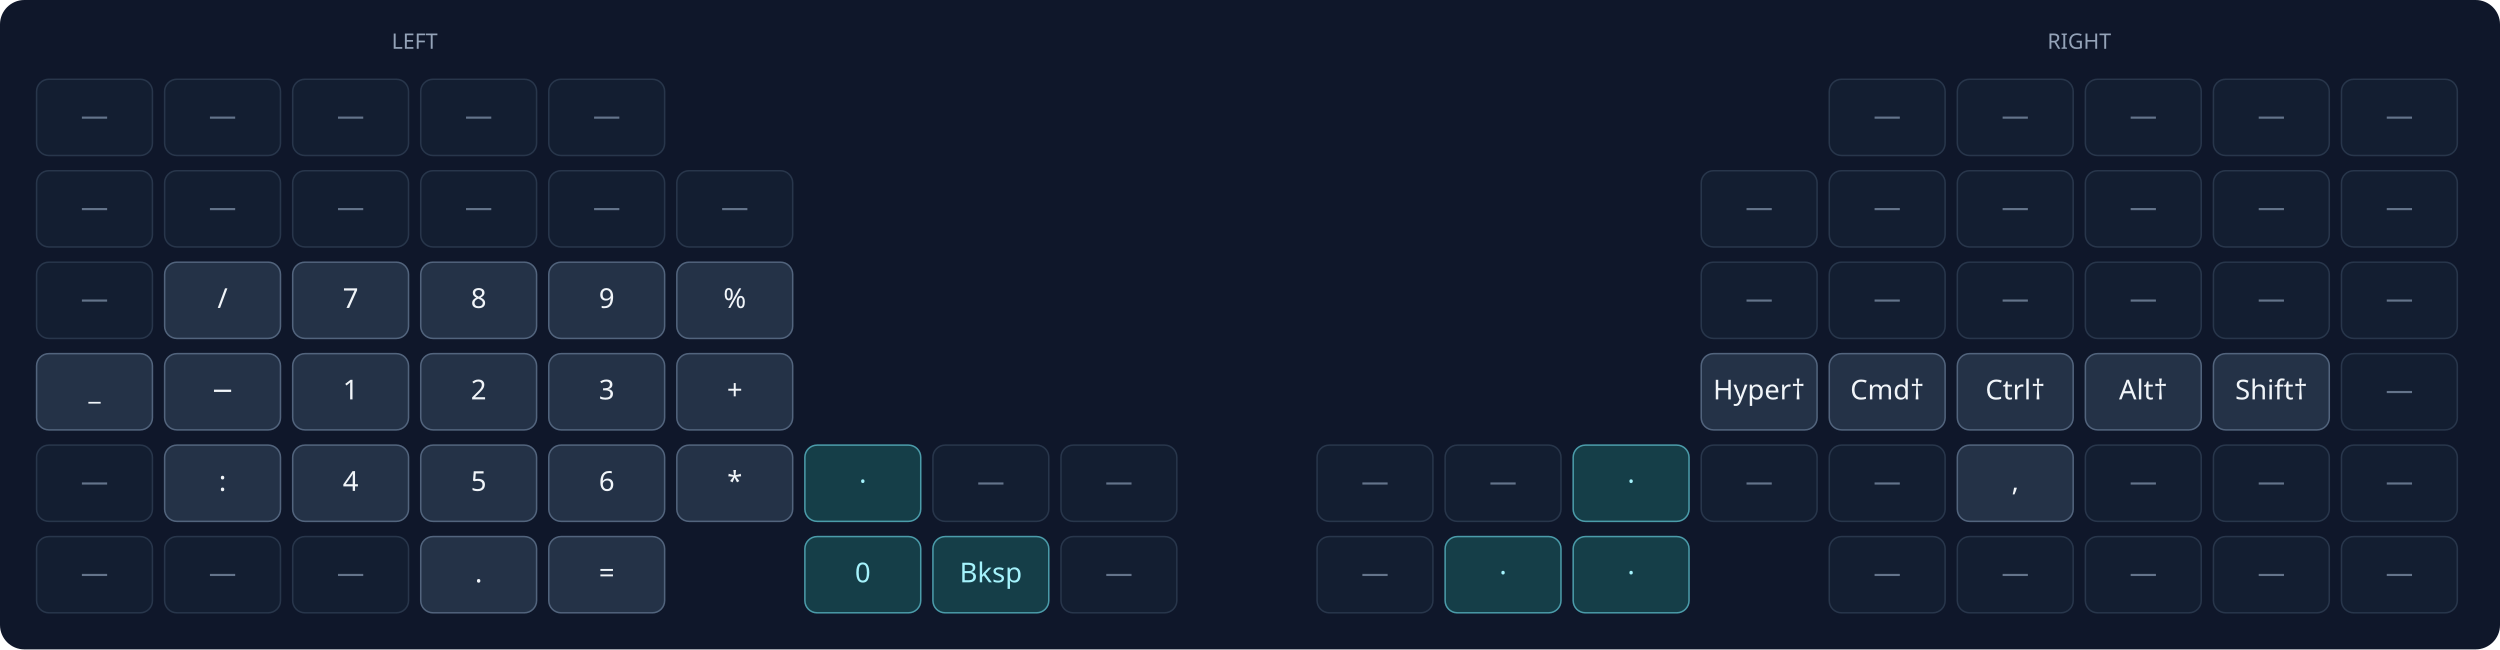
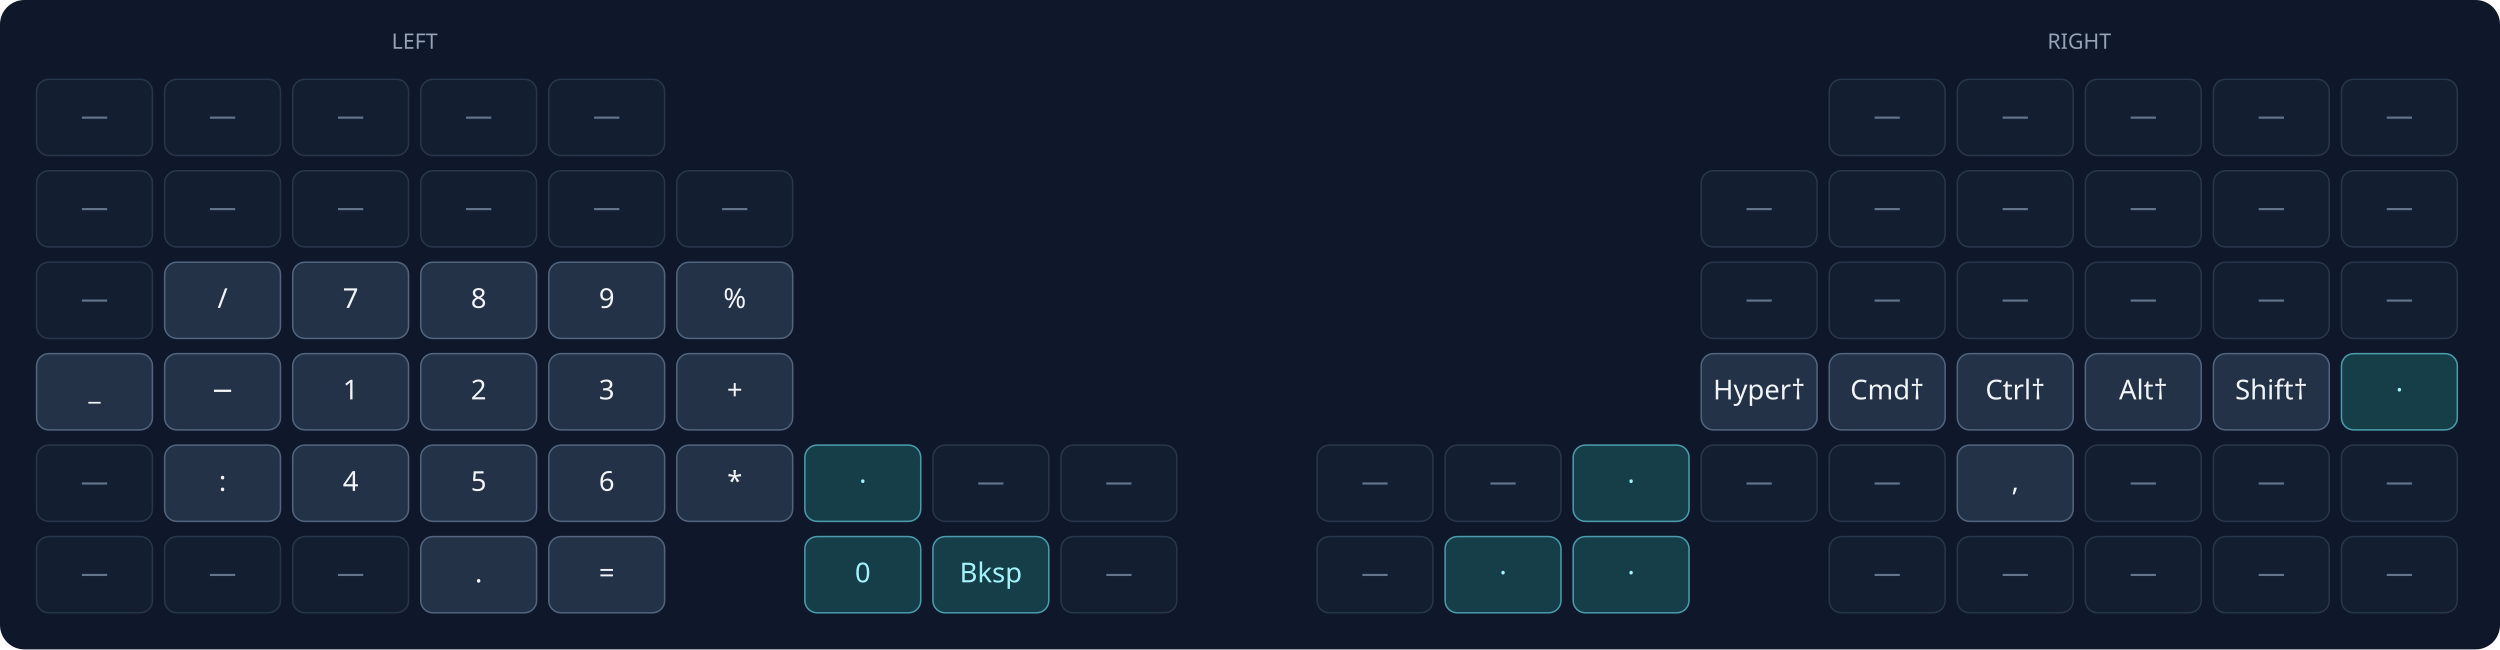
<svg xmlns="http://www.w3.org/2000/svg" width="1640" height="426" viewBox="0 0 1640 426" role="img" aria-labelledby="title desc">
  <rect width="1640" height="426" rx="16" fill="#0f172a" />
  <g font-family="system-ui, sans-serif" text-anchor="middle">
    <text x="272" y="32" fill="#94a3b8" font-size="14">LEFT</text>
    <text x="1364" y="32" fill="#94a3b8" font-size="14">RIGHT</text>
    <g data-position="0" data-binding="&amp;none">
      <rect x="24" y="52" width="76" height="50" rx="8" fill="#131e31" stroke="#28364b" />
      <text x="62" y="82" fill="#64748b" font-size="18">—</text>
    </g>
    <g data-position="1" data-binding="&amp;none">
      <rect x="108" y="52" width="76" height="50" rx="8" fill="#131e31" stroke="#28364b" />
      <text x="146" y="82" fill="#64748b" font-size="18">—</text>
    </g>
    <g data-position="2" data-binding="&amp;none">
      <rect x="192" y="52" width="76" height="50" rx="8" fill="#131e31" stroke="#28364b" />
      <text x="230" y="82" fill="#64748b" font-size="18">—</text>
    </g>
    <g data-position="3" data-binding="&amp;none">
      <rect x="276" y="52" width="76" height="50" rx="8" fill="#131e31" stroke="#28364b" />
      <text x="314" y="82" fill="#64748b" font-size="18">—</text>
    </g>
    <g data-position="4" data-binding="&amp;none">
      <rect x="360" y="52" width="76" height="50" rx="8" fill="#131e31" stroke="#28364b" />
      <text x="398" y="82" fill="#64748b" font-size="18">—</text>
    </g>
    <g data-position="5" data-binding="&amp;none">
      <rect x="1200" y="52" width="76" height="50" rx="8" fill="#131e31" stroke="#28364b" />
      <text x="1238" y="82" fill="#64748b" font-size="18">—</text>
    </g>
    <g data-position="6" data-binding="&amp;none">
      <rect x="1284" y="52" width="76" height="50" rx="8" fill="#131e31" stroke="#28364b" />
      <text x="1322" y="82" fill="#64748b" font-size="18">—</text>
    </g>
    <g data-position="7" data-binding="&amp;none">
      <rect x="1368" y="52" width="76" height="50" rx="8" fill="#131e31" stroke="#28364b" />
      <text x="1406" y="82" fill="#64748b" font-size="18">—</text>
    </g>
    <g data-position="8" data-binding="&amp;none">
      <rect x="1452" y="52" width="76" height="50" rx="8" fill="#131e31" stroke="#28364b" />
      <text x="1490" y="82" fill="#64748b" font-size="18">—</text>
    </g>
    <g data-position="9" data-binding="&amp;none">
      <rect x="1536" y="52" width="76" height="50" rx="8" fill="#131e31" stroke="#28364b" />
      <text x="1574" y="82" fill="#64748b" font-size="18">—</text>
    </g>
    <g data-position="10" data-binding="&amp;none">
      <rect x="24" y="112" width="76" height="50" rx="8" fill="#131e31" stroke="#28364b" />
      <text x="62" y="142" fill="#64748b" font-size="18">—</text>
    </g>
    <g data-position="11" data-binding="&amp;none">
      <rect x="108" y="112" width="76" height="50" rx="8" fill="#131e31" stroke="#28364b" />
      <text x="146" y="142" fill="#64748b" font-size="18">—</text>
    </g>
    <g data-position="12" data-binding="&amp;none">
      <rect x="192" y="112" width="76" height="50" rx="8" fill="#131e31" stroke="#28364b" />
      <text x="230" y="142" fill="#64748b" font-size="18">—</text>
    </g>
    <g data-position="13" data-binding="&amp;none">
      <rect x="276" y="112" width="76" height="50" rx="8" fill="#131e31" stroke="#28364b" />
      <text x="314" y="142" fill="#64748b" font-size="18">—</text>
    </g>
    <g data-position="14" data-binding="&amp;none">
      <rect x="360" y="112" width="76" height="50" rx="8" fill="#131e31" stroke="#28364b" />
      <text x="398" y="142" fill="#64748b" font-size="18">—</text>
    </g>
    <g data-position="15" data-binding="&amp;none">
      <rect x="444" y="112" width="76" height="50" rx="8" fill="#131e31" stroke="#28364b" />
      <text x="482" y="142" fill="#64748b" font-size="18">—</text>
    </g>
    <g data-position="16" data-binding="&amp;none">
      <rect x="1116" y="112" width="76" height="50" rx="8" fill="#131e31" stroke="#28364b" />
      <text x="1154" y="142" fill="#64748b" font-size="18">—</text>
    </g>
    <g data-position="17" data-binding="&amp;none">
      <rect x="1200" y="112" width="76" height="50" rx="8" fill="#131e31" stroke="#28364b" />
      <text x="1238" y="142" fill="#64748b" font-size="18">—</text>
    </g>
    <g data-position="18" data-binding="&amp;none">
      <rect x="1284" y="112" width="76" height="50" rx="8" fill="#131e31" stroke="#28364b" />
      <text x="1322" y="142" fill="#64748b" font-size="18">—</text>
    </g>
    <g data-position="19" data-binding="&amp;none">
      <rect x="1368" y="112" width="76" height="50" rx="8" fill="#131e31" stroke="#28364b" />
      <text x="1406" y="142" fill="#64748b" font-size="18">—</text>
    </g>
    <g data-position="20" data-binding="&amp;none">
      <rect x="1452" y="112" width="76" height="50" rx="8" fill="#131e31" stroke="#28364b" />
      <text x="1490" y="142" fill="#64748b" font-size="18">—</text>
    </g>
    <g data-position="21" data-binding="&amp;none">
      <rect x="1536" y="112" width="76" height="50" rx="8" fill="#131e31" stroke="#28364b" />
      <text x="1574" y="142" fill="#64748b" font-size="18">—</text>
    </g>
    <g data-position="22" data-binding="&amp;none">
      <rect x="24" y="172" width="76" height="50" rx="8" fill="#131e31" stroke="#28364b" />
      <text x="62" y="202" fill="#64748b" font-size="18">—</text>
    </g>
    <g data-position="23" data-binding="&amp;kp FSLH">
      <rect x="108" y="172" width="76" height="50" rx="8" fill="#243247" stroke="#52647d" />
      <text x="146" y="202" fill="#f1f5f9" font-size="18">/</text>
    </g>
    <g data-position="24" data-binding="&amp;kp N7">
      <rect x="192" y="172" width="76" height="50" rx="8" fill="#243247" stroke="#52647d" />
      <text x="230" y="202" fill="#f1f5f9" font-size="18">7</text>
    </g>
    <g data-position="25" data-binding="&amp;kp N8">
      <rect x="276" y="172" width="76" height="50" rx="8" fill="#243247" stroke="#52647d" />
      <text x="314" y="202" fill="#f1f5f9" font-size="18">8</text>
    </g>
    <g data-position="26" data-binding="&amp;kp N9">
      <rect x="360" y="172" width="76" height="50" rx="8" fill="#243247" stroke="#52647d" />
      <text x="398" y="202" fill="#f1f5f9" font-size="18">9</text>
    </g>
    <g data-position="27" data-binding="&amp;kp PRCNT">
      <rect x="444" y="172" width="76" height="50" rx="8" fill="#243247" stroke="#52647d" />
      <text x="482" y="202" fill="#f1f5f9" font-size="18">%</text>
    </g>
    <g data-position="28" data-binding="&amp;none">
      <rect x="1116" y="172" width="76" height="50" rx="8" fill="#131e31" stroke="#28364b" />
      <text x="1154" y="202" fill="#64748b" font-size="18">—</text>
    </g>
    <g data-position="29" data-binding="&amp;none">
      <rect x="1200" y="172" width="76" height="50" rx="8" fill="#131e31" stroke="#28364b" />
      <text x="1238" y="202" fill="#64748b" font-size="18">—</text>
    </g>
    <g data-position="30" data-binding="&amp;none">
      <rect x="1284" y="172" width="76" height="50" rx="8" fill="#131e31" stroke="#28364b" />
      <text x="1322" y="202" fill="#64748b" font-size="18">—</text>
    </g>
    <g data-position="31" data-binding="&amp;none">
      <rect x="1368" y="172" width="76" height="50" rx="8" fill="#131e31" stroke="#28364b" />
      <text x="1406" y="202" fill="#64748b" font-size="18">—</text>
    </g>
    <g data-position="32" data-binding="&amp;none">
      <rect x="1452" y="172" width="76" height="50" rx="8" fill="#131e31" stroke="#28364b" />
      <text x="1490" y="202" fill="#64748b" font-size="18">—</text>
    </g>
    <g data-position="33" data-binding="&amp;none">
      <rect x="1536" y="172" width="76" height="50" rx="8" fill="#131e31" stroke="#28364b" />
      <text x="1574" y="202" fill="#64748b" font-size="18">—</text>
    </g>
    <g data-position="34" data-binding="&amp;kp UNDER">
      <rect x="24" y="232" width="76" height="50" rx="8" fill="#243247" stroke="#52647d" />
      <text x="62" y="262" fill="#f1f5f9" font-size="18">_</text>
    </g>
    <g data-position="35" data-binding="&amp;kp MINUS">
      <rect x="108" y="232" width="76" height="50" rx="8" fill="#243247" stroke="#52647d" />
      <text x="146" y="262" fill="#f1f5f9" font-size="18">−</text>
    </g>
    <g data-position="36" data-binding="&amp;kp N1">
      <rect x="192" y="232" width="76" height="50" rx="8" fill="#243247" stroke="#52647d" />
      <text x="230" y="262" fill="#f1f5f9" font-size="18">1</text>
    </g>
    <g data-position="37" data-binding="&amp;kp N2">
      <rect x="276" y="232" width="76" height="50" rx="8" fill="#243247" stroke="#52647d" />
      <text x="314" y="262" fill="#f1f5f9" font-size="18">2</text>
    </g>
    <g data-position="38" data-binding="&amp;kp N3">
      <rect x="360" y="232" width="76" height="50" rx="8" fill="#243247" stroke="#52647d" />
      <text x="398" y="262" fill="#f1f5f9" font-size="18">3</text>
    </g>
    <g data-position="39" data-binding="&amp;kp PLUS">
      <rect x="444" y="232" width="76" height="50" rx="8" fill="#243247" stroke="#52647d" />
      <text x="482" y="262" fill="#f1f5f9" font-size="18">+</text>
    </g>
    <g data-position="40" data-binding="&amp;sk HYPER_MOD">
      <rect x="1116" y="232" width="76" height="50" rx="8" fill="#243247" stroke="#52647d" />
      <text x="1154" y="262" fill="#f1f5f9" font-size="18">Hyper†</text>
    </g>
    <g data-position="41" data-binding="&amp;sk LGUI">
      <rect x="1200" y="232" width="76" height="50" rx="8" fill="#243247" stroke="#52647d" />
      <text x="1238" y="262" fill="#f1f5f9" font-size="18">Cmd†</text>
    </g>
    <g data-position="42" data-binding="&amp;sk LCTRL">
      <rect x="1284" y="232" width="76" height="50" rx="8" fill="#243247" stroke="#52647d" />
      <text x="1322" y="262" fill="#f1f5f9" font-size="18">Ctrl†</text>
    </g>
    <g data-position="43" data-binding="&amp;sk LALT">
      <rect x="1368" y="232" width="76" height="50" rx="8" fill="#243247" stroke="#52647d" />
      <text x="1406" y="262" fill="#f1f5f9" font-size="18">Alt†</text>
    </g>
    <g data-position="44" data-binding="&amp;sk LSHFT">
      <rect x="1452" y="232" width="76" height="50" rx="8" fill="#243247" stroke="#52647d" />
      <text x="1490" y="262" fill="#f1f5f9" font-size="18">Shift†</text>
    </g>
-     <g data-position="45" data-binding="&amp;none">
-       <rect x="1536" y="232" width="76" height="50" rx="8" fill="#131e31" stroke="#28364b" />
-       <text x="1574" y="262" fill="#64748b" font-size="18">—</text>
+     <g data-position="45" data-binding="&amp;trans">
+       <rect x="1536" y="232" width="76" height="50" rx="8" fill="#153e48" stroke="#4b9caa" />
+       <text x="1574" y="262" fill="#a5f3fc" font-size="18">·</text>
    </g>
    <g data-position="46" data-binding="&amp;none">
      <rect x="24" y="292" width="76" height="50" rx="8" fill="#131e31" stroke="#28364b" />
      <text x="62" y="322" fill="#64748b" font-size="18">—</text>
    </g>
    <g data-position="47" data-binding="&amp;kp COLON">
      <rect x="108" y="292" width="76" height="50" rx="8" fill="#243247" stroke="#52647d" />
      <text x="146" y="322" fill="#f1f5f9" font-size="18">:</text>
    </g>
    <g data-position="48" data-binding="&amp;kp N4">
      <rect x="192" y="292" width="76" height="50" rx="8" fill="#243247" stroke="#52647d" />
      <text x="230" y="322" fill="#f1f5f9" font-size="18">4</text>
    </g>
    <g data-position="49" data-binding="&amp;kp N5">
      <rect x="276" y="292" width="76" height="50" rx="8" fill="#243247" stroke="#52647d" />
      <text x="314" y="322" fill="#f1f5f9" font-size="18">5</text>
    </g>
    <g data-position="50" data-binding="&amp;kp N6">
      <rect x="360" y="292" width="76" height="50" rx="8" fill="#243247" stroke="#52647d" />
      <text x="398" y="322" fill="#f1f5f9" font-size="18">6</text>
    </g>
    <g data-position="51" data-binding="&amp;kp ASTRK">
      <rect x="444" y="292" width="76" height="50" rx="8" fill="#243247" stroke="#52647d" />
      <text x="482" y="322" fill="#f1f5f9" font-size="18">*</text>
    </g>
    <g data-position="52" data-binding="&amp;trans">
      <rect x="528" y="292" width="76" height="50" rx="8" fill="#153e48" stroke="#4b9caa" />
      <text x="566" y="322" fill="#a5f3fc" font-size="18">·</text>
    </g>
    <g data-position="53" data-binding="&amp;none">
      <rect x="612" y="292" width="76" height="50" rx="8" fill="#131e31" stroke="#28364b" />
      <text x="650" y="322" fill="#64748b" font-size="18">—</text>
    </g>
    <g data-position="54" data-binding="&amp;none">
      <rect x="696" y="292" width="76" height="50" rx="8" fill="#131e31" stroke="#28364b" />
      <text x="734" y="322" fill="#64748b" font-size="18">—</text>
    </g>
    <g data-position="55" data-binding="&amp;none">
      <rect x="864" y="292" width="76" height="50" rx="8" fill="#131e31" stroke="#28364b" />
      <text x="902" y="322" fill="#64748b" font-size="18">—</text>
    </g>
    <g data-position="56" data-binding="&amp;none">
      <rect x="948" y="292" width="76" height="50" rx="8" fill="#131e31" stroke="#28364b" />
      <text x="986" y="322" fill="#64748b" font-size="18">—</text>
    </g>
    <g data-position="57" data-binding="&amp;trans">
      <rect x="1032" y="292" width="76" height="50" rx="8" fill="#153e48" stroke="#4b9caa" />
      <text x="1070" y="322" fill="#a5f3fc" font-size="18">·</text>
    </g>
    <g data-position="58" data-binding="&amp;none">
      <rect x="1116" y="292" width="76" height="50" rx="8" fill="#131e31" stroke="#28364b" />
      <text x="1154" y="322" fill="#64748b" font-size="18">—</text>
    </g>
    <g data-position="59" data-binding="&amp;none">
      <rect x="1200" y="292" width="76" height="50" rx="8" fill="#131e31" stroke="#28364b" />
      <text x="1238" y="322" fill="#64748b" font-size="18">—</text>
    </g>
    <g data-position="60" data-binding="&amp;kp COMMA">
      <rect x="1284" y="292" width="76" height="50" rx="8" fill="#243247" stroke="#52647d" />
      <text x="1322" y="322" fill="#f1f5f9" font-size="18">,</text>
    </g>
    <g data-position="61" data-binding="&amp;none">
      <rect x="1368" y="292" width="76" height="50" rx="8" fill="#131e31" stroke="#28364b" />
      <text x="1406" y="322" fill="#64748b" font-size="18">—</text>
    </g>
    <g data-position="62" data-binding="&amp;none">
      <rect x="1452" y="292" width="76" height="50" rx="8" fill="#131e31" stroke="#28364b" />
      <text x="1490" y="322" fill="#64748b" font-size="18">—</text>
    </g>
    <g data-position="63" data-binding="&amp;none">
      <rect x="1536" y="292" width="76" height="50" rx="8" fill="#131e31" stroke="#28364b" />
      <text x="1574" y="322" fill="#64748b" font-size="18">—</text>
    </g>
    <g data-position="64" data-binding="&amp;none">
      <rect x="24" y="352" width="76" height="50" rx="8" fill="#131e31" stroke="#28364b" />
      <text x="62" y="382" fill="#64748b" font-size="18">—</text>
    </g>
    <g data-position="65" data-binding="&amp;none">
      <rect x="108" y="352" width="76" height="50" rx="8" fill="#131e31" stroke="#28364b" />
      <text x="146" y="382" fill="#64748b" font-size="18">—</text>
    </g>
    <g data-position="66" data-binding="&amp;none">
      <rect x="192" y="352" width="76" height="50" rx="8" fill="#131e31" stroke="#28364b" />
      <text x="230" y="382" fill="#64748b" font-size="18">—</text>
    </g>
    <g data-position="67" data-binding="&amp;kp DOT">
      <rect x="276" y="352" width="76" height="50" rx="8" fill="#243247" stroke="#52647d" />
      <text x="314" y="382" fill="#f1f5f9" font-size="18">.</text>
    </g>
    <g data-position="68" data-binding="&amp;kp EQUAL">
      <rect x="360" y="352" width="76" height="50" rx="8" fill="#243247" stroke="#52647d" />
      <text x="398" y="382" fill="#f1f5f9" font-size="18">=</text>
    </g>
    <g data-position="69" data-binding="&amp;kp N0">
      <rect x="528" y="352" width="76" height="50" rx="8" fill="#153e48" stroke="#4b9caa" />
      <text x="566" y="382" fill="#a5f3fc" font-size="18">0</text>
    </g>
    <g data-position="70" data-binding="&amp;kp BSPC">
      <rect x="612" y="352" width="76" height="50" rx="8" fill="#153e48" stroke="#4b9caa" />
      <text x="650" y="382" fill="#a5f3fc" font-size="18">Bksp</text>
    </g>
    <g data-position="71" data-binding="&amp;none">
      <rect x="696" y="352" width="76" height="50" rx="8" fill="#131e31" stroke="#28364b" />
      <text x="734" y="382" fill="#64748b" font-size="18">—</text>
    </g>
    <g data-position="72" data-binding="&amp;none">
      <rect x="864" y="352" width="76" height="50" rx="8" fill="#131e31" stroke="#28364b" />
      <text x="902" y="382" fill="#64748b" font-size="18">—</text>
    </g>
    <g data-position="73" data-binding="&amp;trans">
      <rect x="948" y="352" width="76" height="50" rx="8" fill="#153e48" stroke="#4b9caa" />
      <text x="986" y="382" fill="#a5f3fc" font-size="18">·</text>
    </g>
    <g data-position="74" data-binding="&amp;trans">
      <rect x="1032" y="352" width="76" height="50" rx="8" fill="#153e48" stroke="#4b9caa" />
      <text x="1070" y="382" fill="#a5f3fc" font-size="18">·</text>
    </g>
    <g data-position="75" data-binding="&amp;none">
      <rect x="1200" y="352" width="76" height="50" rx="8" fill="#131e31" stroke="#28364b" />
      <text x="1238" y="382" fill="#64748b" font-size="18">—</text>
    </g>
    <g data-position="76" data-binding="&amp;none">
      <rect x="1284" y="352" width="76" height="50" rx="8" fill="#131e31" stroke="#28364b" />
      <text x="1322" y="382" fill="#64748b" font-size="18">—</text>
    </g>
    <g data-position="77" data-binding="&amp;none">
      <rect x="1368" y="352" width="76" height="50" rx="8" fill="#131e31" stroke="#28364b" />
      <text x="1406" y="382" fill="#64748b" font-size="18">—</text>
    </g>
    <g data-position="78" data-binding="&amp;none">
      <rect x="1452" y="352" width="76" height="50" rx="8" fill="#131e31" stroke="#28364b" />
      <text x="1490" y="382" fill="#64748b" font-size="18">—</text>
    </g>
    <g data-position="79" data-binding="&amp;none">
      <rect x="1536" y="352" width="76" height="50" rx="8" fill="#131e31" stroke="#28364b" />
      <text x="1574" y="382" fill="#64748b" font-size="18">—</text>
    </g>
  </g>
</svg>
